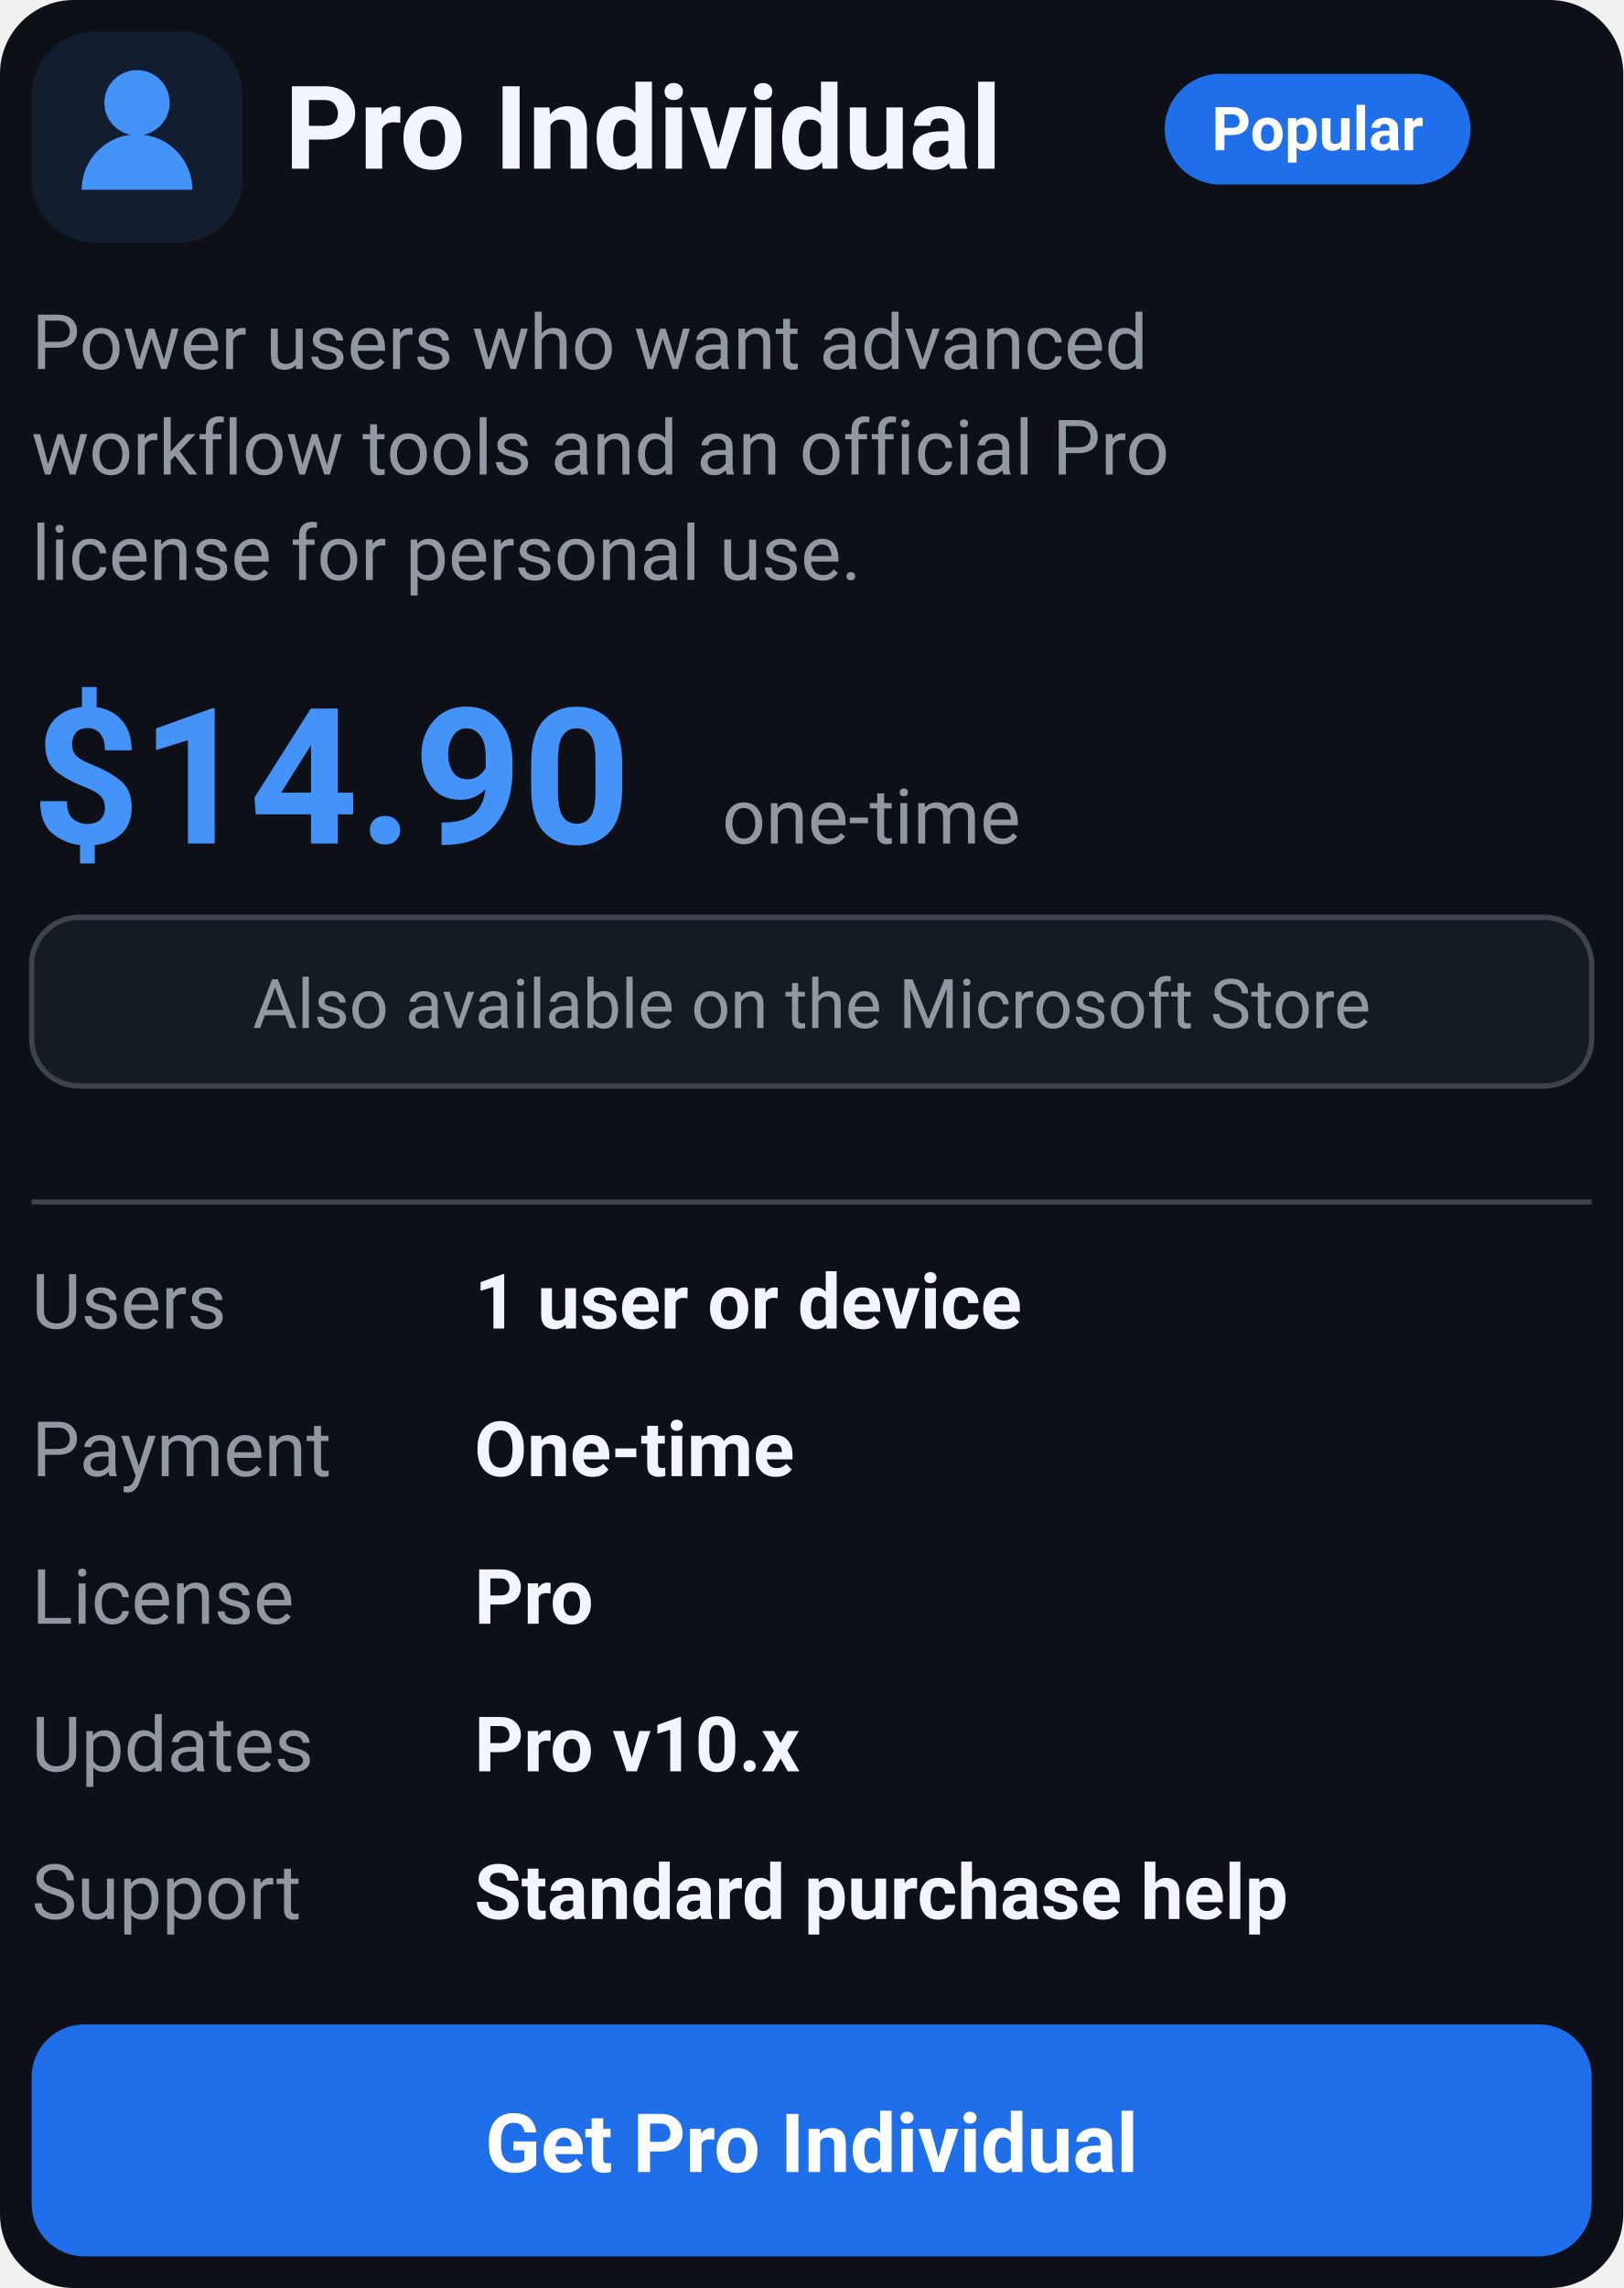
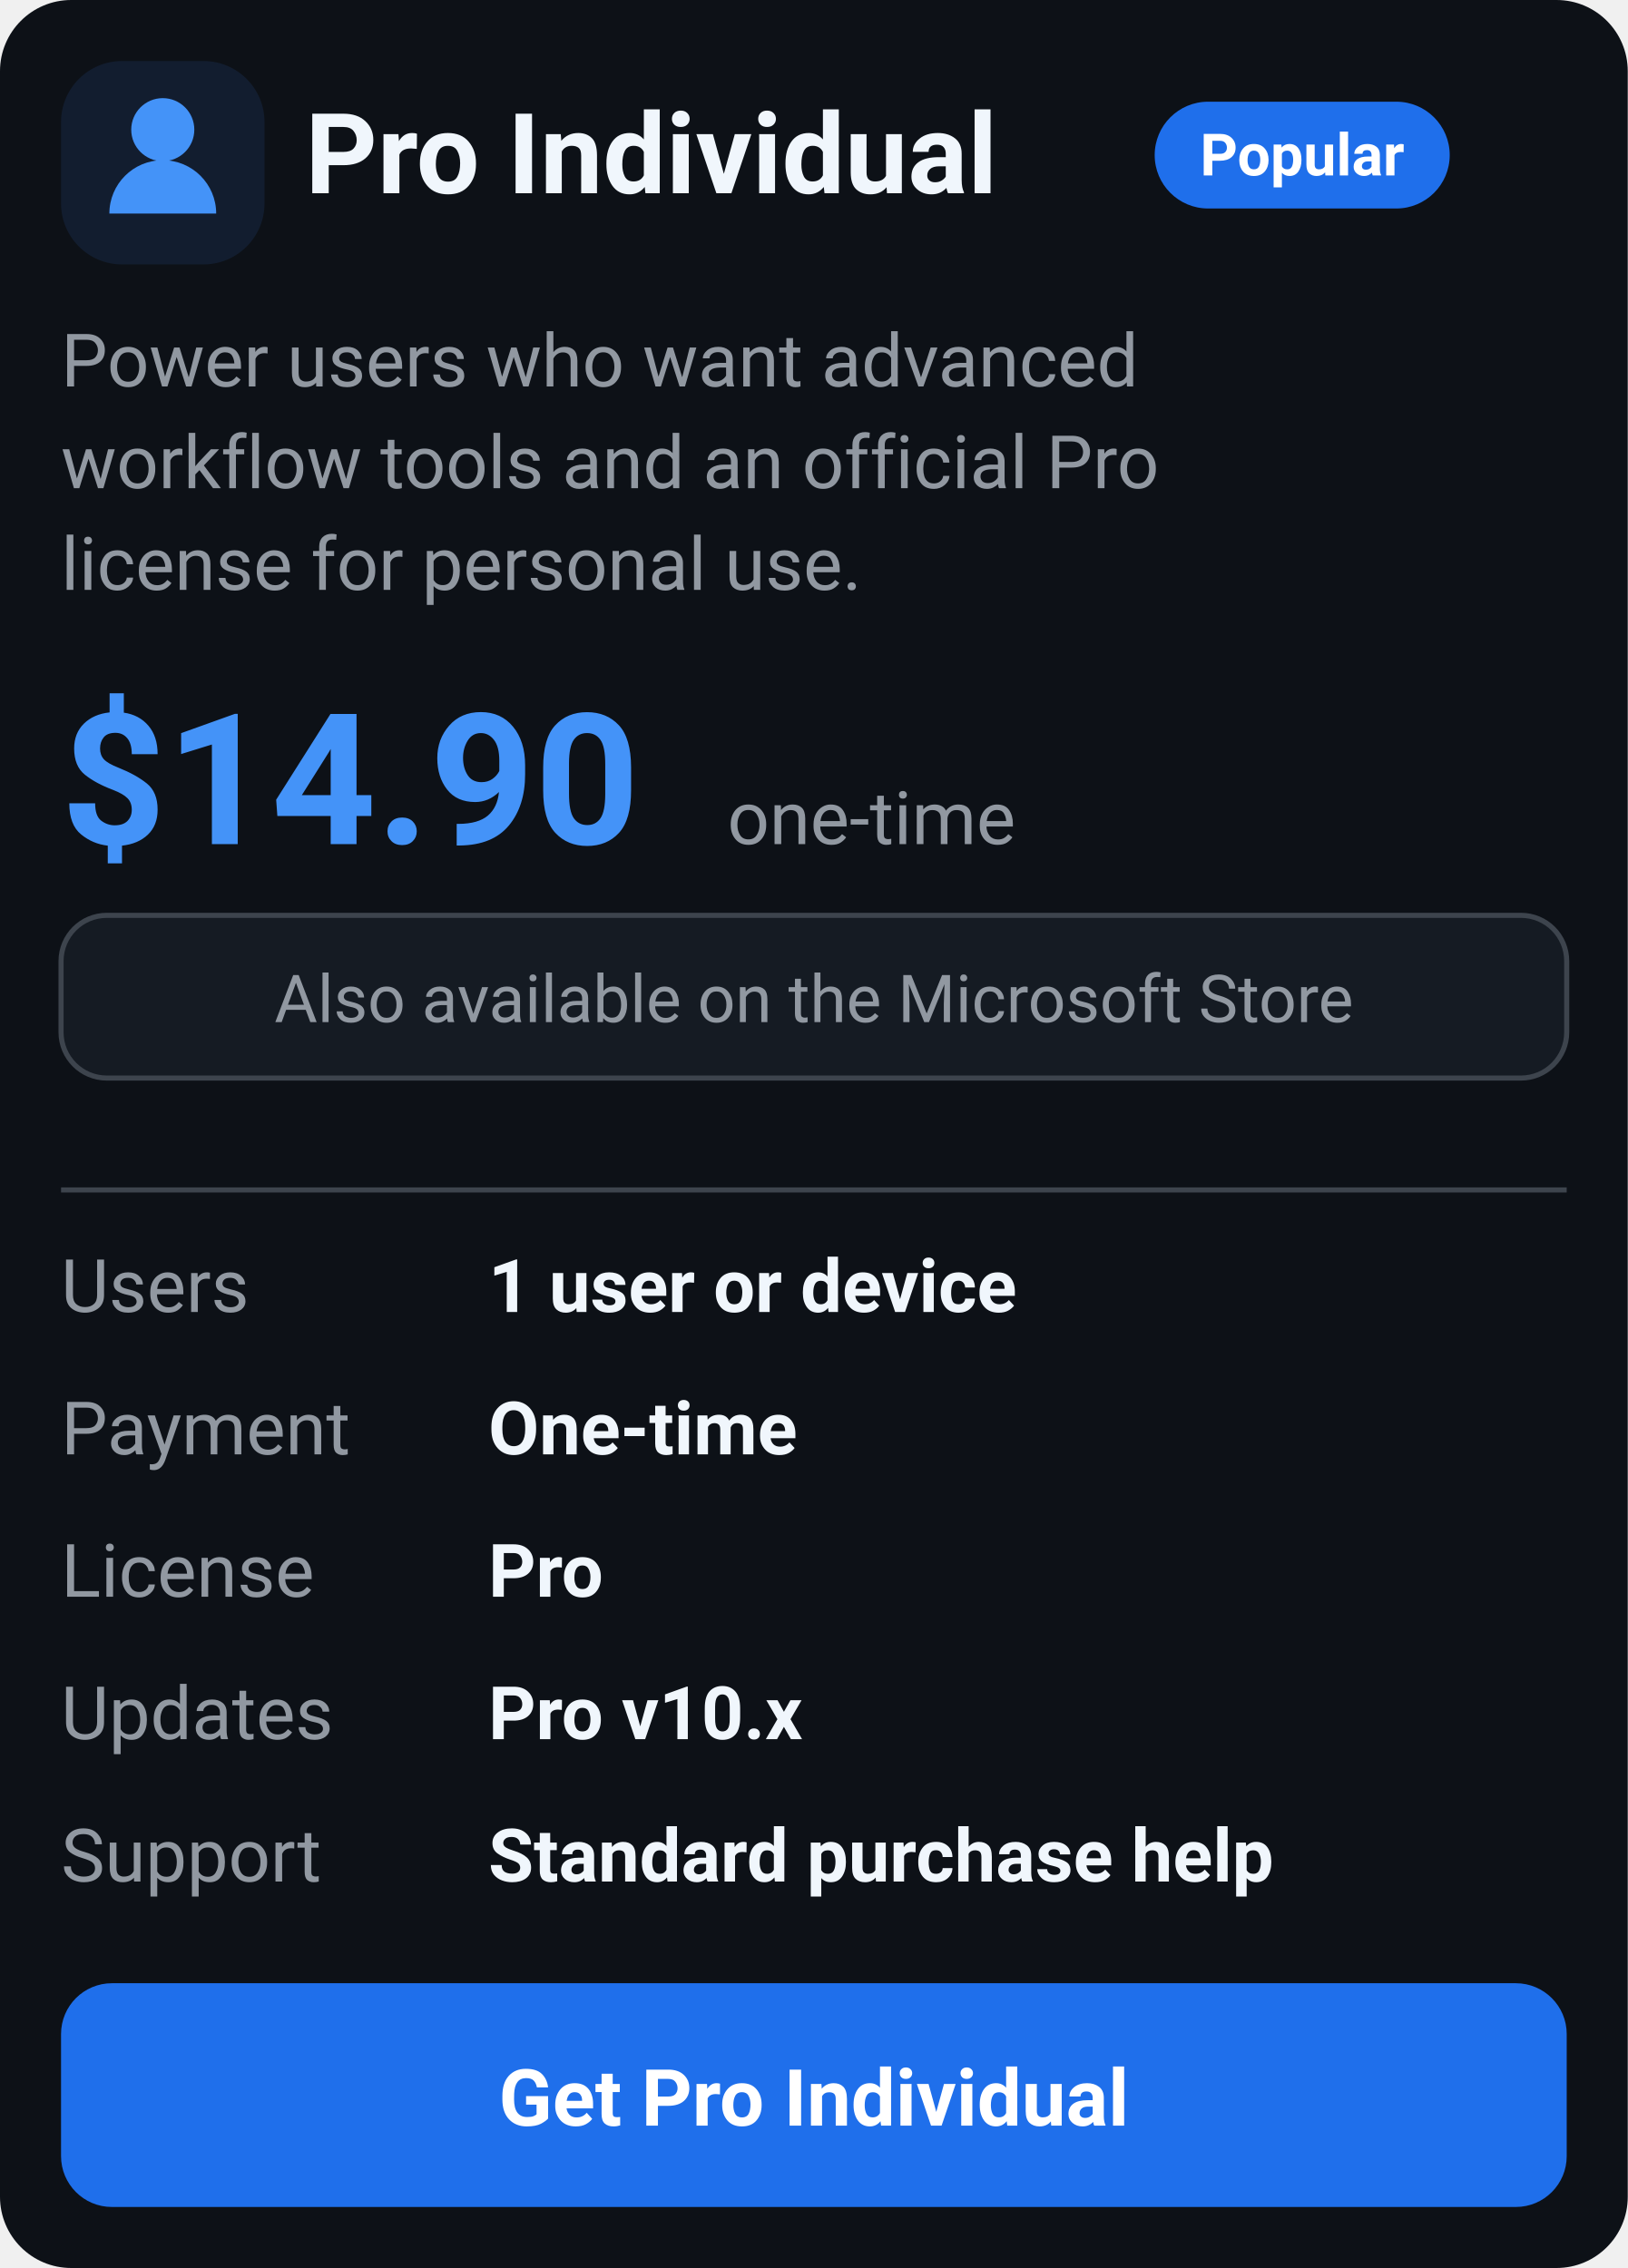
- <svg xmlns="http://www.w3.org/2000/svg" width="308" height="434" viewBox="0 0 308 434" role="img" aria-label="Pro Individual plan">
-   <rect x="0" y="0" width="308" height="434" rx="14" fill="#0d1117" />
+ <svg xmlns="http://www.w3.org/2000/svg" width="320" height="446" viewBox="0 0 320 446" role="img" aria-label="Pro Individual plan">
+   <rect x="0" y="0" width="320" height="446" rx="14" fill="#0d1117" />
  <g font-family="-apple-system, BlinkMacSystemFont, 'Segoe UI', Roboto, Helvetica, Arial, sans-serif">
-     <rect x="6" y="6" width="40" height="40" rx="12" fill="#121d2f" />
-     <g transform="translate(-18,-26)">
+     <rect x="12" y="12" width="40" height="40" rx="12" fill="#121d2f" />
+     <g transform="translate(-12,-20)">
      <circle cx="44" cy="45.5" r="6.2" fill="#4493f8" />
      <path d="M33.5 62c0-5.8 4.7-10.5 10.5-10.5S54.5 56.2 54.5 62z" fill="#4493f8" />
    </g>
-     <text x="54" y="32" font-size="22" font-weight="700" fill="#f0f6fc">Pro Individual</text>
-     <rect x="221" y="14" width="58" height="21" rx="10.5" fill="#1f6feb" />
-     <text x="250" y="28.5" font-size="11.5" font-weight="600" fill="#ffffff" text-anchor="middle">Popular</text>
-     <text x="6" y="70" font-size="14.5" fill="#9198a1">Power users who want advanced</text>
-     <text x="6" y="90" font-size="14.5" fill="#9198a1">workflow tools and an official Pro</text>
-     <text x="6" y="110" font-size="14.5" fill="#9198a1">license for personal use.</text>
-     <text x="6" y="160" font-size="36" font-weight="700" fill="#4493f8">$14.90</text>
-     <text x="137" y="160" font-size="14.5" fill="#9198a1">one-time</text>
-     <rect x="6" y="174" width="296" height="32" rx="9" fill="#151b23" stroke="#3d444d" />
-     <text x="154" y="195" font-size="13" fill="#9198a1" text-anchor="middle">Also available on the Microsoft Store</text>
-     <line x1="6" y1="228" x2="302" y2="228" stroke="#3d444d" />
-     <text x="6" y="252" font-size="14.5" fill="#9198a1">Users</text>
-     <text x="90" y="252" font-size="14.5" font-weight="600" fill="#f0f6fc">1 user or device</text>
-     <text x="6" y="280" font-size="14.5" fill="#9198a1">Payment</text>
-     <text x="90" y="280" font-size="14.5" font-weight="600" fill="#f0f6fc">One-time</text>
-     <text x="6" y="308" font-size="14.5" fill="#9198a1">License</text>
-     <text x="90" y="308" font-size="14.5" font-weight="600" fill="#f0f6fc">Pro</text>
-     <text x="6" y="336" font-size="14.5" fill="#9198a1">Updates</text>
-     <text x="90" y="336" font-size="14.5" font-weight="600" fill="#f0f6fc">Pro v10.x</text>
-     <text x="6" y="364" font-size="14.5" fill="#9198a1">Support</text>
-     <text x="90" y="364" font-size="14.5" font-weight="600" fill="#f0f6fc">Standard purchase help</text>
-     <rect x="6" y="384" width="296" height="44" rx="10" fill="#1f6feb" />
-     <text x="154" y="412" font-size="15.5" font-weight="600" fill="#ffffff" text-anchor="middle">Get Pro Individual</text>
+     <text x="60" y="38" font-size="22" font-weight="700" fill="#f0f6fc">Pro Individual</text>
+     <rect x="227" y="20" width="58" height="21" rx="10.5" fill="#1f6feb" />
+     <text x="256" y="34.5" font-size="11.5" font-weight="600" fill="#ffffff" text-anchor="middle">Popular</text>
+     <text x="12" y="76" font-size="14.5" fill="#9198a1">Power users who want advanced</text>
+     <text x="12" y="96" font-size="14.5" fill="#9198a1">workflow tools and an official Pro</text>
+     <text x="12" y="116" font-size="14.5" fill="#9198a1">license for personal use.</text>
+     <text x="12" y="166" font-size="36" font-weight="700" fill="#4493f8">$14.90</text>
+     <text x="143" y="166" font-size="14.5" fill="#9198a1">one-time</text>
+     <rect x="12" y="180" width="296" height="32" rx="9" fill="#151b23" stroke="#3d444d" />
+     <text x="160" y="201" font-size="13" fill="#9198a1" text-anchor="middle">Also available on the Microsoft Store</text>
+     <line x1="12" y1="234" x2="308" y2="234" stroke="#3d444d" />
+     <text x="12" y="258" font-size="14.5" fill="#9198a1">Users</text>
+     <text x="96" y="258" font-size="14.5" font-weight="600" fill="#f0f6fc">1 user or device</text>
+     <text x="12" y="286" font-size="14.5" fill="#9198a1">Payment</text>
+     <text x="96" y="286" font-size="14.5" font-weight="600" fill="#f0f6fc">One-time</text>
+     <text x="12" y="314" font-size="14.5" fill="#9198a1">License</text>
+     <text x="96" y="314" font-size="14.5" font-weight="600" fill="#f0f6fc">Pro</text>
+     <text x="12" y="342" font-size="14.5" fill="#9198a1">Updates</text>
+     <text x="96" y="342" font-size="14.5" font-weight="600" fill="#f0f6fc">Pro v10.x</text>
+     <text x="12" y="370" font-size="14.5" fill="#9198a1">Support</text>
+     <text x="96" y="370" font-size="14.5" font-weight="600" fill="#f0f6fc">Standard purchase help</text>
+     <rect x="12" y="390" width="296" height="44" rx="10" fill="#1f6feb" />
+     <text x="160" y="418" font-size="15.5" font-weight="600" fill="#ffffff" text-anchor="middle">Get Pro Individual</text>
  </g>
</svg>
